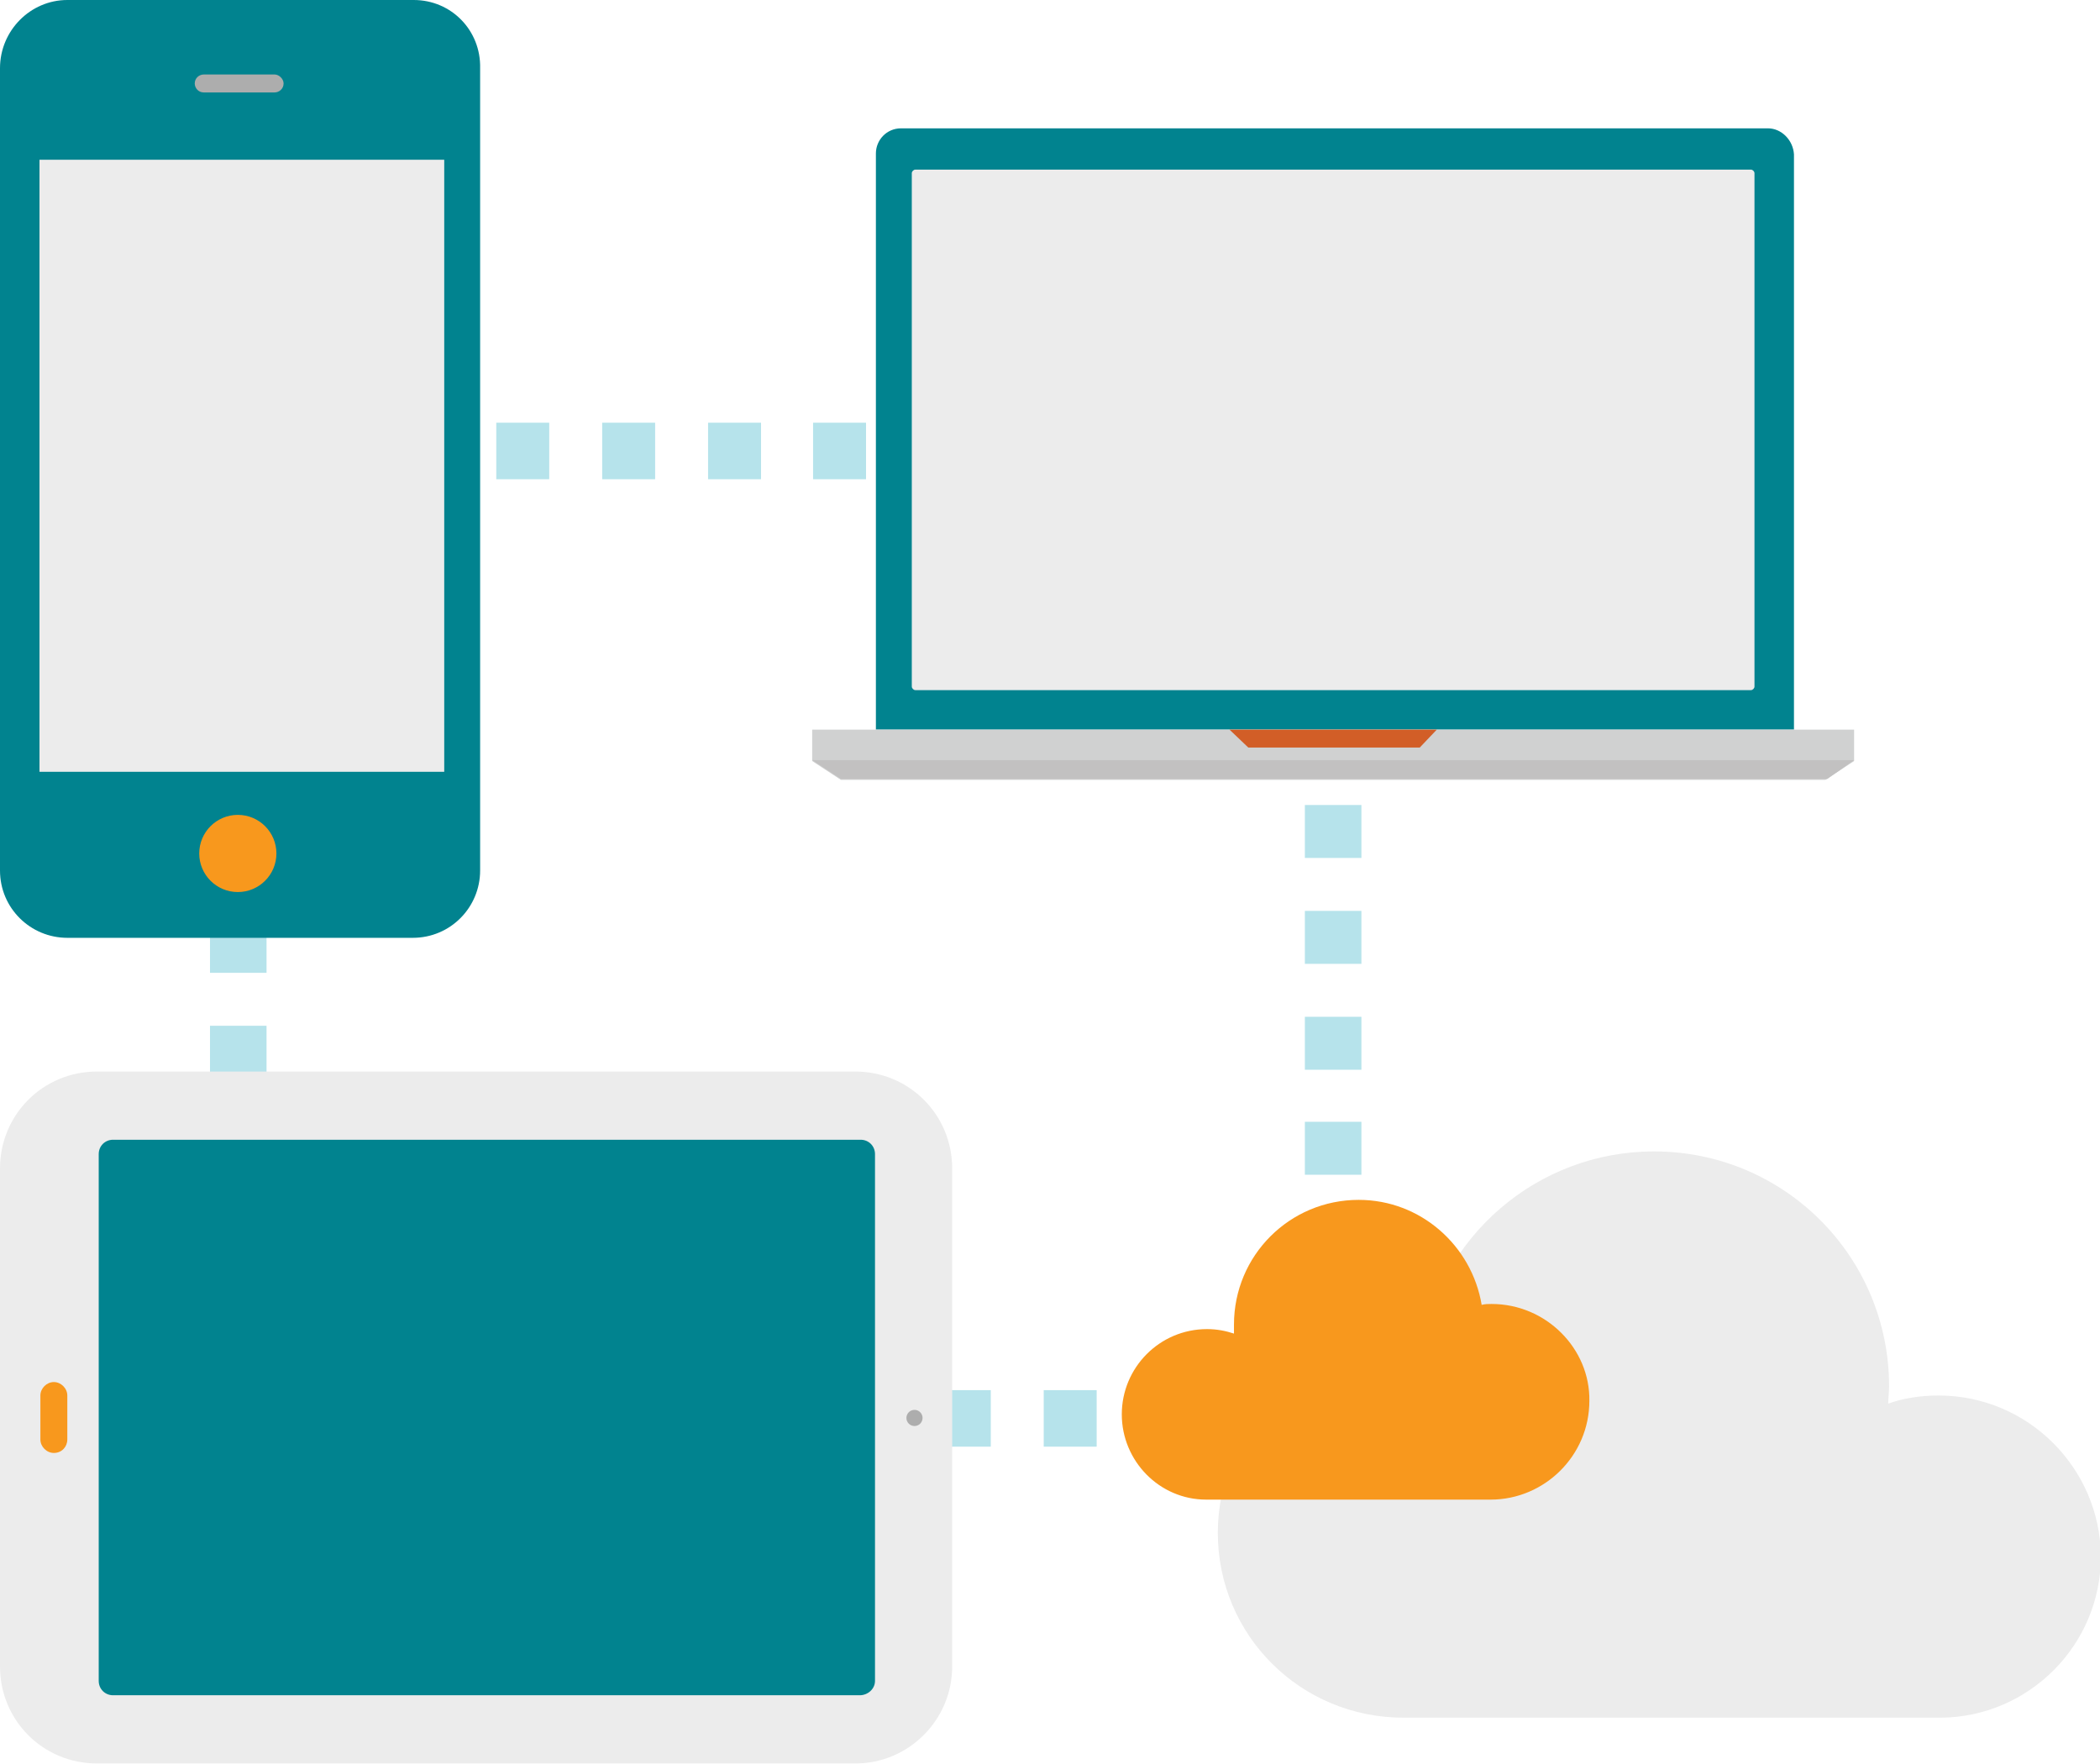
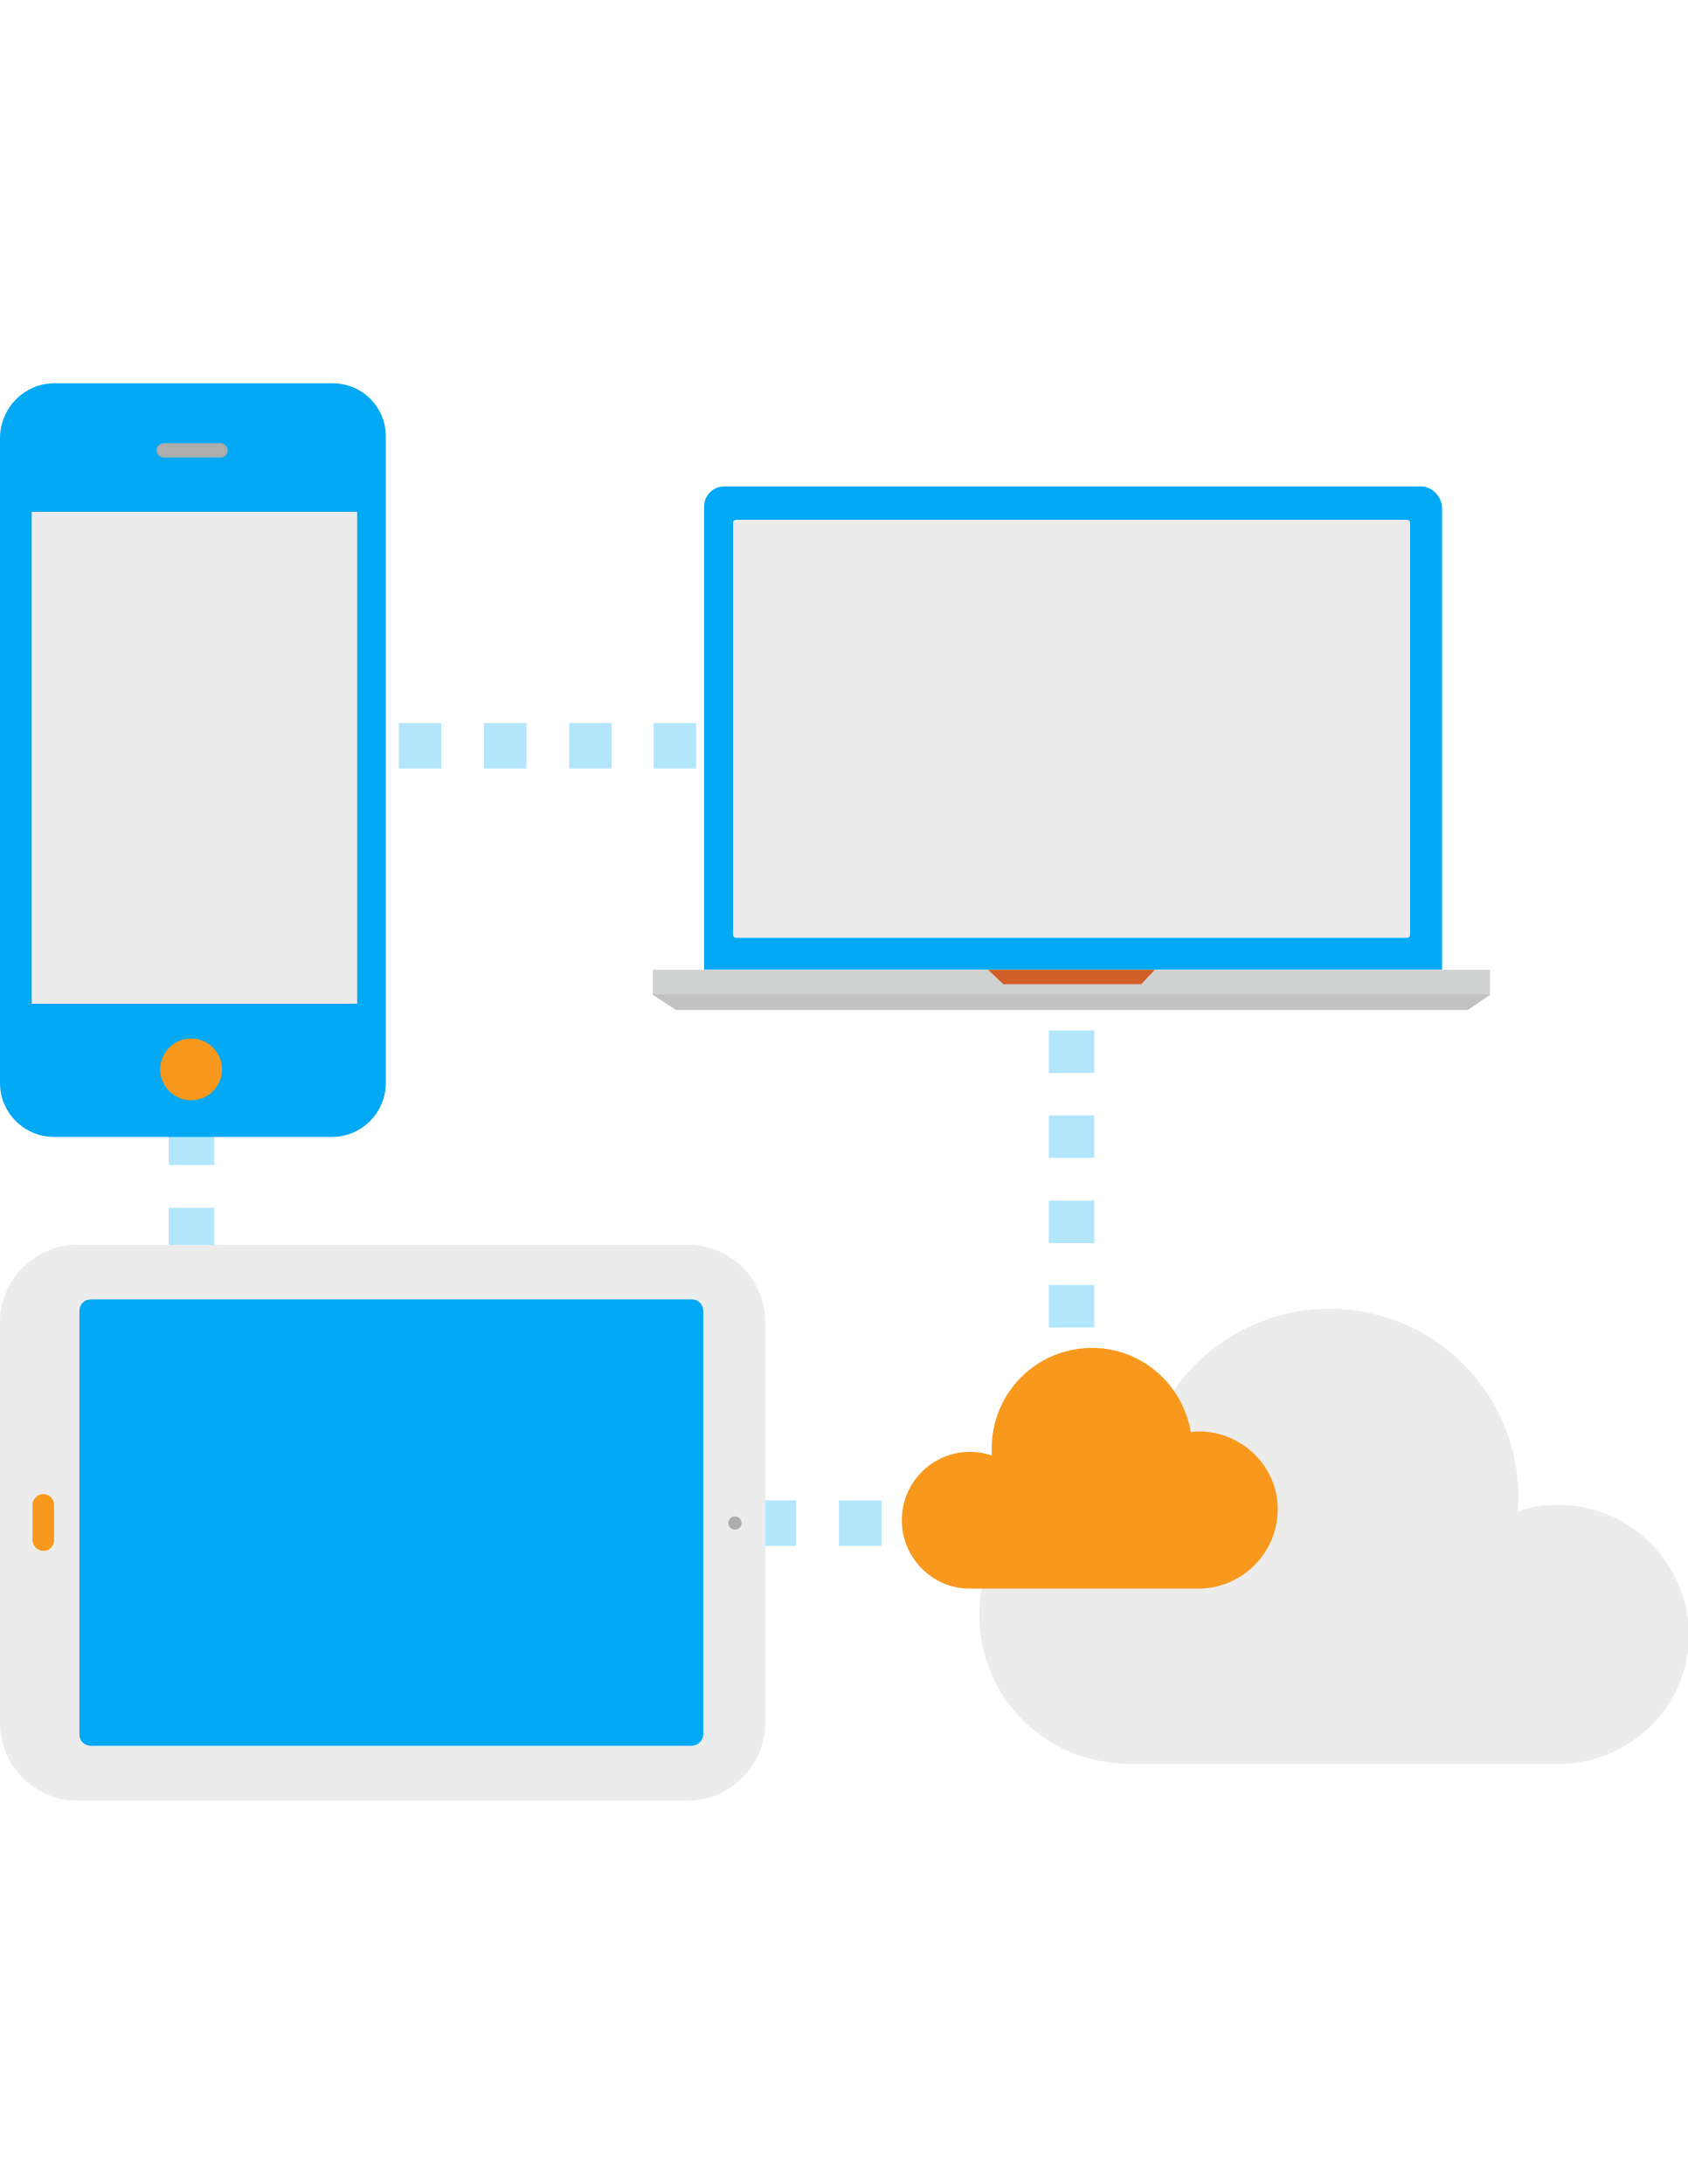
- <svg xmlns="http://www.w3.org/2000/svg" version="1.1" id="Layer_1" x="0px" y="0px" viewBox="0 0 234 196.5" enable-background="new 0 0 234 196.5" xml:space="preserve">
+ <svg xmlns="http://www.w3.org/2000/svg" version="1.1" id="Layer_1" x="0px" y="0px" viewBox="0 0 612 792" enable-background="new 0 0 612 792" xml:space="preserve">
  <g>
-     <path fill="#B6E3EB" d="M29.7,131.9h-6.3v-5.9h6.3V131.9z M29.7,120.2h-6.3v-5.9h6.3V120.2z M29.7,108.4h-6.3v-5.9h6.3V108.4z    M29.7,96.6h-6.3v-5.9h6.3V96.6z" />
+     <path fill="#B3E5FC" d="M77.7,484H61.2v-15.4h16.5V484z M77.7,453.4H61.2V438h16.5V453.4z M77.7,422.5H61.2v-15.4h16.5V422.5z    M77.7,391.7H61.2v-15.4h16.5V391.7z" />
  </g>
  <g>
-     <path fill="#B6E3EB" d="M81,161.2v-6.3h5.9v6.3H81z M92.7,161.2v-6.3h5.9v6.3H92.7z M104.5,161.2v-6.3h5.9v6.3H104.5z M116.3,161.2   v-6.3h5.9v6.3H116.3z" />
+     <path fill="#B3E5FC" d="M211.8,560.6v-16.5h15.4v16.5H211.8z M242.4,560.6v-16.5h15.4v16.5H242.4z M273.3,560.6v-16.5h15.4v16.5   H273.3z M304.2,560.6v-16.5h15.4v16.5H304.2z" />
  </g>
  <g>
-     <path fill="#B6E3EB" d="M151.7,130.9h-6.3v-5.9h6.3V130.9z M151.7,119.2h-6.3v-5.9h6.3V119.2z M151.7,107.4h-6.3v-5.9h6.3V107.4z    M151.7,95.6h-6.3v-5.9h6.3V95.6z" />
+     <path fill="#B3E5FC" d="M396.8,481.4h-16.5V466h16.5V481.4z M396.8,450.8h-16.5v-15.4h16.5V450.8z M396.8,419.9h-16.5v-15.4h16.5   V419.9z M396.8,389.1h-16.5v-15.4h16.5V389.1z" />
  </g>
  <g>
-     <path fill="#B6E3EB" d="M55.3,53.4v-6.3h5.9v6.3H55.3z M67.1,53.4v-6.3H73v6.3H67.1z M78.9,53.4v-6.3h5.9v6.3H78.9z M90.6,53.4   v-6.3h5.9v6.3H90.6z" />
+     <path fill="#B3E5FC" d="M144.6,278.7v-16.5H160v16.5H144.6z M175.5,278.7v-16.5h15.4v16.5H175.5z M206.4,278.7v-16.5h15.4v16.5   H206.4z M237,278.7v-16.5h15.4v16.5H237z" />
  </g>
  <g>
    <g id="Shape_223_4_">
      <g>
-         <path fill-rule="evenodd" clip-rule="evenodd" fill="#ECECEC" d="M106.1,185.7v-55.5c0-6-4.8-10.8-10.8-10.8H10.8     c-6,0-10.8,4.8-10.8,10.8l0,55.5c0,6,4.8,10.8,10.8,10.8h84.5C101.3,196.5,106.1,191.6,106.1,185.7z" />
+         <path fill="#ECECEC" d="M277.5,624.7V479.6c0-15.7-12.6-28.2-28.2-28.2h-221C12.6,451.3,0,463.9,0,479.6v145.2     C0,640.4,12.6,653,28.2,653h221C264.9,653,277.5,640.1,277.5,624.7z" />
      </g>
    </g>
    <g id="Shape_224_2_">
      <g>
-         <path fill-rule="evenodd" clip-rule="evenodd" fill="#01838F" d="M97.5,187.3v-58.7c0-0.9-0.7-1.6-1.6-1.6H12.6     c-0.9,0-1.6,0.7-1.6,1.6v58.7c0,0.9,0.7,1.6,1.6,1.6h83.2C96.7,188.9,97.5,188.2,97.5,187.3z" />
+         <path fill="#03A9F4" d="M255,628.9V475.4c0-2.4-1.8-4.2-4.2-4.2H33c-2.4,0-4.2,1.8-4.2,4.2v153.5c0,2.4,1.8,4.2,4.2,4.2h217.6     C252.9,633.1,255,631.3,255,628.9z" />
      </g>
    </g>
    <g id="Shape_225_2_">
      <g>
-         <path fill-rule="evenodd" clip-rule="evenodd" fill="#F8981D" d="M7.5,160.4v-4.9c0-0.8-0.7-1.5-1.5-1.5c-0.8,0-1.5,0.7-1.5,1.5     v4.9c0,0.8,0.7,1.5,1.5,1.5C6.9,161.9,7.5,161.2,7.5,160.4z" />
+         <path fill="#F8981D" d="M19.6,558.5v-12.8c0-2.1-1.8-3.9-3.9-3.9s-3.9,1.8-3.9,3.9v12.8c0,2.1,1.8,3.9,3.9,3.9     C18,562.5,19.6,560.6,19.6,558.5z" />
      </g>
    </g>
    <g id="Shape_226_2_">
      <g>
-         <circle fill-rule="evenodd" clip-rule="evenodd" fill="#ADADAD" cx="101.9" cy="158" r="0.9" />
+         <circle fill="#ADADAD" cx="266.5" cy="552.3" r="2.4" />
      </g>
    </g>
  </g>
  <g>
    <g id="Shape_15_2_">
      <g>
-         <path fill-rule="evenodd" clip-rule="evenodd" fill="#01838F" d="M46.1,0H7.5C3.4,0,0,3.4,0,7.6V97c0,4.2,3.4,7.5,7.5,7.5h38.5     c4.2,0,7.5-3.4,7.5-7.5V7.6C53.6,3.4,50.3,0,46.1,0z" />
+         <path fill="#03A9F4" d="M120.6,139h-101C8.9,139,0,147.9,0,158.9v233.8c0,11,8.9,19.6,19.6,19.6h100.7c11,0,19.6-8.9,19.6-19.6     V158.9C140.2,147.9,131.6,139,120.6,139z" />
      </g>
    </g>
    <g id="Shape_21_3_">
      <g>
-         <rect x="4.4" y="17.8" fill-rule="evenodd" clip-rule="evenodd" fill="#ECECEC" width="45.1" height="68.2" />
+         <rect x="11.5" y="185.6" fill="#ECECEC" width="118" height="178.4" />
      </g>
    </g>
    <g id="Shape_18_3_">
      <g>
-         <path fill-rule="evenodd" clip-rule="evenodd" fill="#ADADAD" d="M30.6,8.3h-7.9c-0.5,0-1,0.4-1,1c0,0.5,0.4,1,1,1h7.9     c0.5,0,1-0.4,1-1C31.6,8.8,31.1,8.3,30.6,8.3z" />
+         <path fill="#ADADAD" d="M80,160.7H59.4c-1.3,0-2.6,1-2.6,2.6c0,1.3,1,2.6,2.6,2.6H80c1.3,0,2.6-1,2.6-2.6     C82.6,162.1,81.3,160.7,80,160.7z" />
      </g>
    </g>
    <g id="Shape_22_3_">
      <g>
-         <circle fill-rule="evenodd" clip-rule="evenodd" fill="#F8981D" cx="26.5" cy="95.1" r="4.3" />
+         <circle fill="#F8981D" cx="69.3" cy="387.8" r="11.2" />
      </g>
    </g>
  </g>
  <g>
    <g id="Shape_30">
      <g>
-         <path fill-rule="evenodd" clip-rule="evenodd" fill="#01838F" d="M197,14.3h-96.6c-1.6,0-2.8,1.3-2.8,2.8v64.2h102.3V17.2     C199.8,15.6,198.5,14.3,197,14.3z" />
+         <path fill="#03A9F4" d="M515.2,176.4H262.6c-4.2,0-7.3,3.4-7.3,7.3v167.9h267.6V184C522.6,179.8,519.2,176.4,515.2,176.4z" />
      </g>
    </g>
    <g id="Shape_31">
      <g>
-         <path fill-rule="evenodd" clip-rule="evenodd" fill="#ECECEC" d="M195.1,18.9h-93.1c-0.2,0-0.4,0.2-0.4,0.4v57.2     c0,0.2,0.2,0.4,0.4,0.4h93.1c0.2,0,0.4-0.2,0.4-0.4V19.3C195.5,19.1,195.3,18.9,195.1,18.9z" />
+         <path fill="#ECECEC" d="M510.3,188.5H266.8c-0.5,0-1,0.5-1,1v149.6c0,0.5,0.5,1,1,1h243.5c0.5,0,1-0.5,1-1V189.5     C511.3,189,510.8,188.5,510.3,188.5z" />
      </g>
    </g>
    <g id="Shape_32">
      <g>
-         <polygon fill-rule="evenodd" clip-rule="evenodd" fill="#D0D1D1" points="90.5,81.3 90.5,84.8 93.7,86.9 203.4,86.9 206.6,84.8      206.6,81.3    " />
+         <polygon fill="#D0D1D1" points="236.7,351.7 236.7,360.8 245.1,366.3 532,366.3 540.3,360.8 540.3,351.7    " />
      </g>
    </g>
    <g id="Shape_157">
      <g>
-         <polygon fill-rule="evenodd" clip-rule="evenodd" fill="#C2C1C1" points="90.5,84.7 93.7,86.8 203.6,86.8 206.6,84.7    " />
+         <polygon fill="#C2C1C1" points="236.7,360.6 245.1,366.1 532.5,366.1 540.3,360.6    " />
      </g>
    </g>
    <g id="Shape_33">
      <g>
-         <polygon fill-rule="evenodd" clip-rule="evenodd" fill="#D25E27" points="137,81.3 139.1,83.3 158.2,83.3 160.1,81.3    " />
+         <polygon fill="#D25E27" points="358.3,351.7 363.8,356.9 413.8,356.9 418.7,351.7    " />
      </g>
    </g>
  </g>
  <g>
-     <path fill="#ECECEC" d="M216,155.5c-2,0-3.9,0.3-5.6,0.9c0-0.6,0.1-1.3,0.1-1.9c0-14.5-11.7-26.2-26.2-26.2c-13,0-23.9,9.5-25.9,22   c-0.7-0.1-1.3-0.1-2-0.1c-11.4,0-20.7,9.2-20.7,20.6c0,11.4,9.2,20.6,20.7,20.6c0.3,0,0.6,0,0.8,0v0h59.1v0   c9.8-0.1,17.8-8.1,17.8-18C234,163.6,226,155.5,216,155.5" />
-     <path fill="#F8981D" d="M166.2,145.3c-0.4,0-0.7,0-1.1,0.1c-1.1-6.6-6.8-11.7-13.7-11.7c-7.7,0-13.9,6.2-13.9,13.9c0,0.3,0,0.7,0,1   c-0.9-0.3-1.9-0.5-3-0.5c-5.3,0-9.5,4.3-9.5,9.5c0,5.2,4.2,9.5,9.4,9.5v0h31.3v0c0.1,0,0.3,0,0.4,0c6,0,11-4.9,11-11   C177.2,150.3,172.3,145.3,166.2,145.3" />
+     <path fill="#ECECEC" d="M564.9,545.7c-5.2,0-10.2,0.8-14.6,2.4c0-1.6,0.3-3.4,0.3-5c0-37.9-30.6-68.5-68.5-68.5   c-34,0-62.5,24.8-67.7,57.5c-1.8-0.3-3.4-0.3-5.2-0.3c-29.8,0-54.1,24.1-54.1,53.9c0,29.8,24.1,53.9,54.1,53.9c0.8,0,1.6,0,2.1,0   l0,0h154.6l0,0c25.6-0.3,46.6-21.2,46.6-47.1C612,566.9,591.1,545.7,564.9,545.7" />
+     <path fill="#F8981D" d="M434.7,519.1c-1,0-1.8,0-2.9,0.3c-2.9-17.3-17.8-30.6-35.8-30.6c-20.1,0-36.4,16.2-36.4,36.4   c0,0.8,0,1.8,0,2.6c-2.4-0.8-5-1.3-7.8-1.3c-13.9,0-24.8,11.2-24.8,24.8s11,24.8,24.6,24.8l0,0h81.9l0,0c0.3,0,0.8,0,1,0   c15.7,0,28.8-12.8,28.8-28.8C463.4,532.1,450.6,519.1,434.7,519.1" />
  </g>
</svg>
